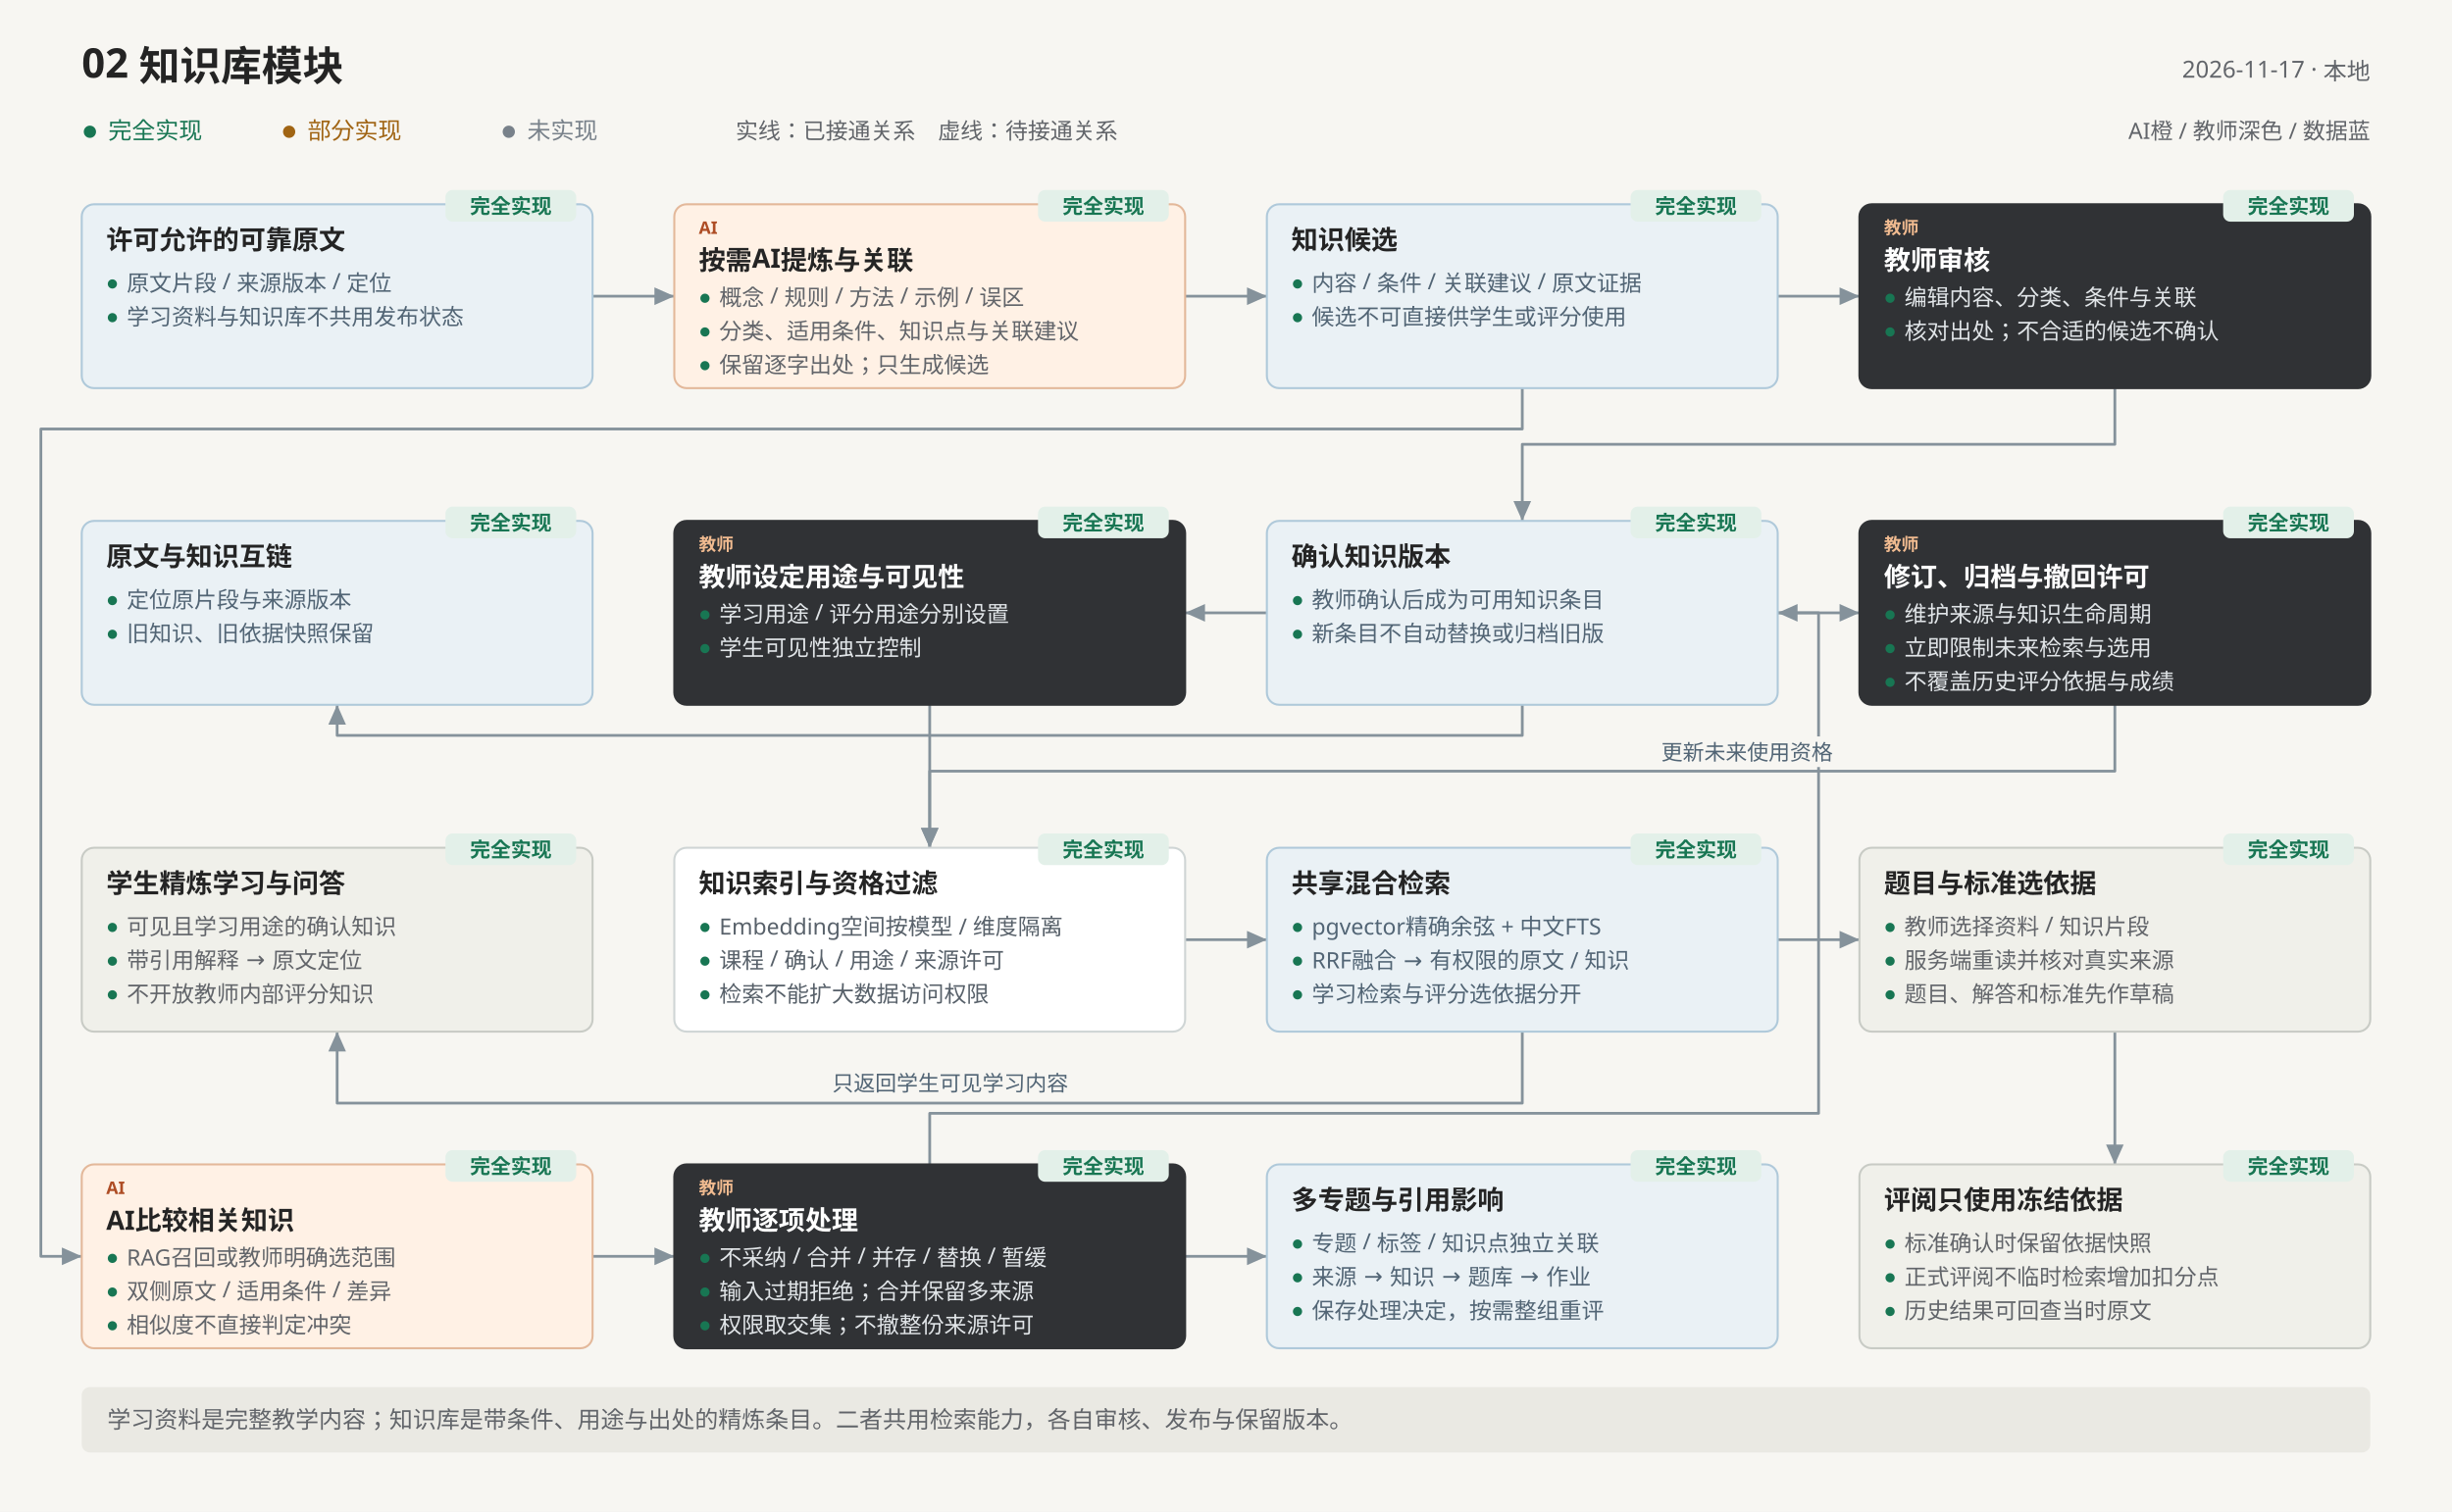
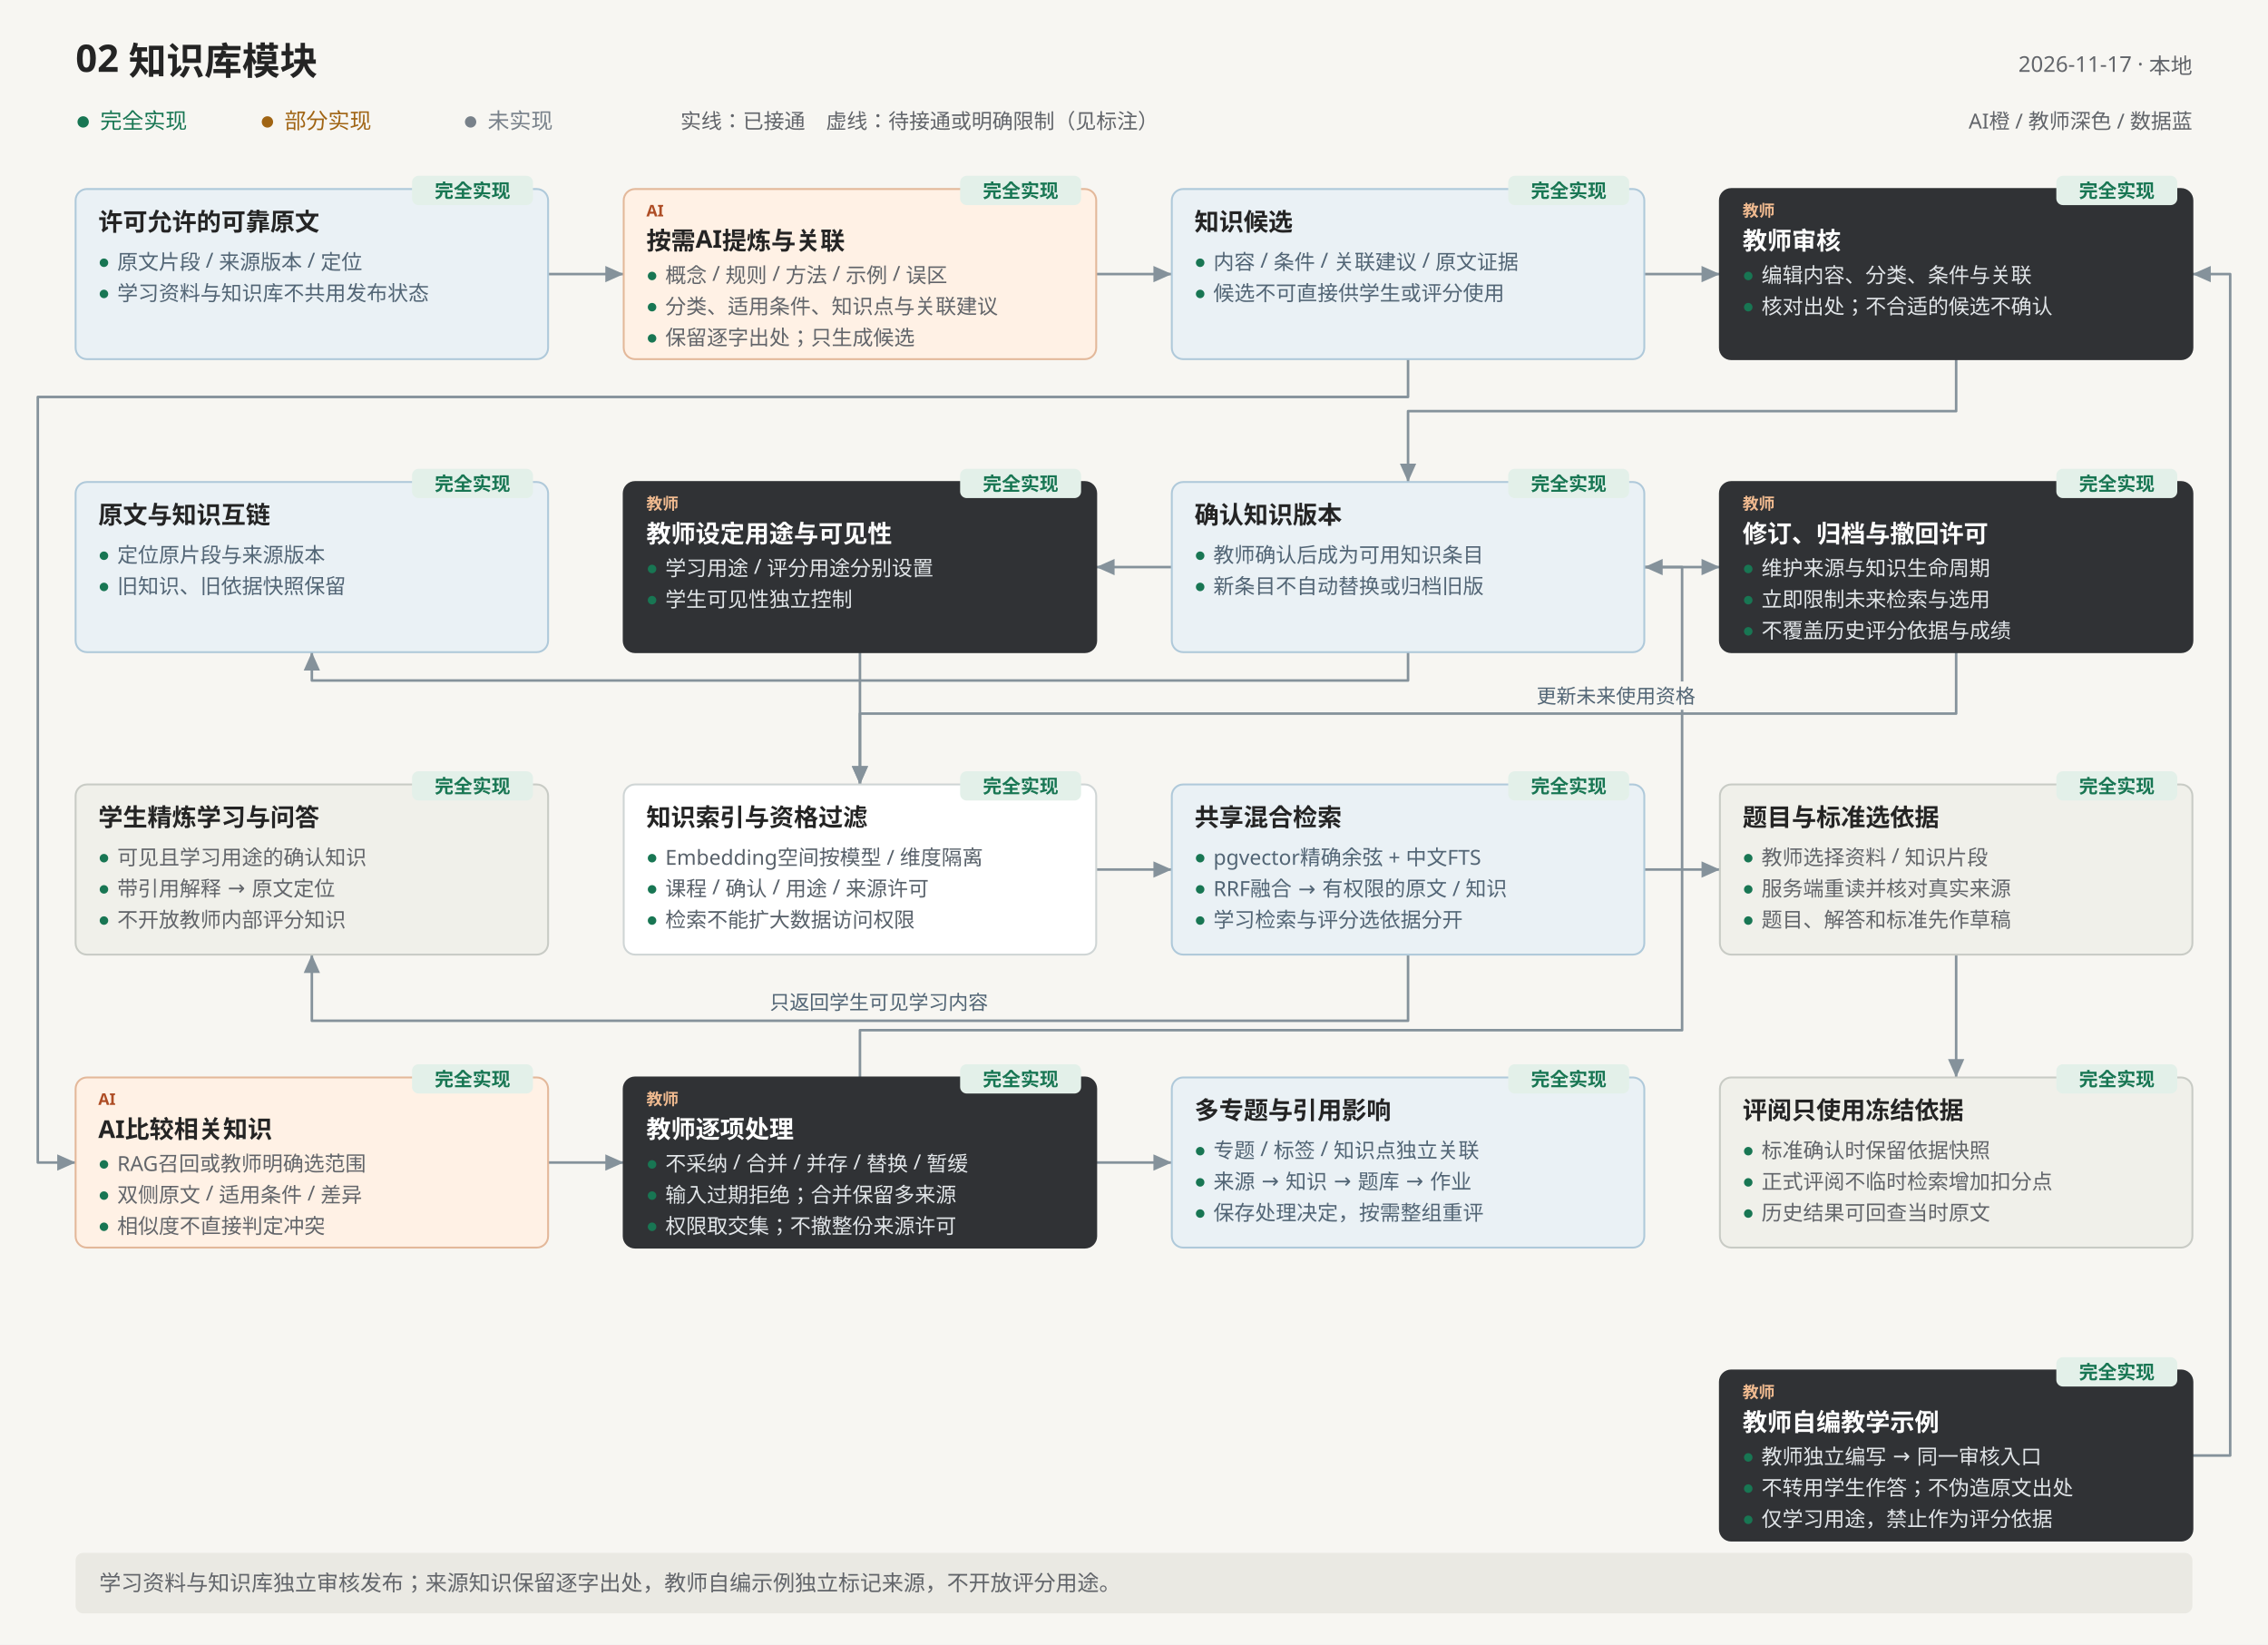
- <svg xmlns="http://www.w3.org/2000/svg" width="2400" height="1480" viewBox="0 0 2400 1480" role="img" aria-label="02  知识库模块">
+ <svg xmlns="http://www.w3.org/2000/svg" width="2400" height="1740" viewBox="0 0 2400 1740" role="img" aria-label="02  知识库模块">
  <defs>
    <marker id="02-done" viewBox="0 0 10 10" refX="9" refY="5" markerWidth="8" markerHeight="8" orient="auto-start-reverse">
      <path d="M 0 1 L 9 5 L 0 9 Z" fill="#85929B" />
    </marker>
    <marker id="02-planned" viewBox="0 0 10 10" refX="9" refY="5" markerWidth="8" markerHeight="8" orient="auto-start-reverse">
      <path d="M 0 1 L 9 5 L 0 9 Z" fill="#78818A" />
    </marker>
  </defs>
  <g font-family="Microsoft YaHei, sans-serif">
-     <rect x="0" y="0" width="2400" height="1480" fill="#F7F6F2" stroke="none" rx="0" />
+     <rect x="0" y="0" width="2400" height="1740" fill="#F7F6F2" stroke="none" rx="0" />
    <text x="80" y="76" font-size="40" fill="#242424" font-weight="600">02  知识库模块</text>
    <text x="2320" y="76" font-size="23" fill="#62656A" text-anchor="end">2026-11-17 · 本地</text>
    <circle cx="88" cy="129" r="6" fill="#187653" />
    <text x="106" y="136" font-size="23" fill="#187653">完全实现</text>
    <circle cx="283" cy="129" r="6" fill="#A06413" />
    <text x="301" y="136" font-size="23" fill="#A06413">部分实现</text>
    <circle cx="498" cy="129" r="6" fill="#78818A" />
    <text x="516" y="136" font-size="23" fill="#78818A">未实现</text>
-     <text x="720" y="136" font-size="22" fill="#62656A">实线：已接通关系　虚线：待接通关系</text>
+     <text x="720" y="136" font-size="22" fill="#62656A">实线：已接通　虚线：待接通或明确限制（见标注）</text>
    <text x="2320" y="136" font-size="22" fill="#62656A" text-anchor="end">AI橙 / 教师深色 / 数据蓝</text>
    <g class="links">
      <g class="edge" data-from="source" data-to="ai" data-status="done">
        <path d="M 580 290 L 660 290" fill="none" stroke="#85929B" stroke-width="2.7" stroke-linejoin="round" marker-end="url(#02-done)" />
      </g>
      <g class="edge" data-from="ai" data-to="candidate" data-status="done">
        <path d="M 1160 290 L 1240 290" fill="none" stroke="#85929B" stroke-width="2.7" stroke-linejoin="round" marker-end="url(#02-done)" />
      </g>
      <g class="edge" data-from="candidate" data-to="review" data-status="done">
        <path d="M 1740 290 L 1820 290" fill="none" stroke="#85929B" stroke-width="2.7" stroke-linejoin="round" marker-end="url(#02-done)" />
      </g>
      <g class="edge" data-from="review" data-to="confirmed" data-status="done">
        <path d="M 2070 380 L 2070 435 L 1490 435 L 1490 510" fill="none" stroke="#85929B" stroke-width="2.7" stroke-linejoin="round" marker-end="url(#02-done)" />
      </g>
      <g class="edge" data-from="confirmed" data-to="policy" data-status="done">
        <path d="M 1240 600 L 1160 600" fill="none" stroke="#85929B" stroke-width="2.7" stroke-linejoin="round" marker-end="url(#02-done)" />
      </g>
      <g class="edge" data-from="policy" data-to="index" data-status="done">
        <path d="M 910 690 L 910 830" fill="none" stroke="#85929B" stroke-width="2.7" stroke-linejoin="round" marker-end="url(#02-done)" />
      </g>
      <g class="edge" data-from="confirmed" data-to="lifecycle" data-status="done">
        <path d="M 1740 600 L 1820 600" fill="none" stroke="#85929B" stroke-width="2.7" stroke-linejoin="round" marker-end="url(#02-done)" />
      </g>
      <g class="edge" data-from="confirmed" data-to="trace" data-status="done">
        <path d="M 1490 690 L 1490 720 L 330 720 L 330 690" fill="none" stroke="#85929B" stroke-width="2.7" stroke-linejoin="round" marker-end="url(#02-done)" />
      </g>
      <g class="edge" data-from="index" data-to="rag" data-status="done">
        <path d="M 1160 920 L 1240 920" fill="none" stroke="#85929B" stroke-width="2.7" stroke-linejoin="round" marker-end="url(#02-done)" />
      </g>
      <g class="edge" data-from="rag" data-to="question" data-status="done">
        <path d="M 1740 920 L 1820 920" fill="none" stroke="#85929B" stroke-width="2.7" stroke-linejoin="round" marker-end="url(#02-done)" />
      </g>
      <g class="edge" data-from="question" data-to="frozen" data-status="done">
        <path d="M 2070 1010 L 2070 1140" fill="none" stroke="#85929B" stroke-width="2.7" stroke-linejoin="round" marker-end="url(#02-done)" />
      </g>
      <g class="edge" data-from="lifecycle" data-to="index" data-status="done">
        <path d="M 2070 690 L 2070 755 L 910 755 L 910 830" fill="none" stroke="#85929B" stroke-width="2.7" stroke-linejoin="round" marker-end="url(#02-done)" />
      </g>
      <g class="edge" data-from="candidate" data-to="compare" data-status="done">
        <path d="M 1490 380 L 1490 420 L 40 420 L 40 1230 L 80 1230" fill="none" stroke="#85929B" stroke-width="2.7" stroke-linejoin="round" marker-end="url(#02-done)" />
      </g>
      <g class="edge" data-from="compare" data-to="decision" data-status="done">
        <path d="M 580 1230 L 660 1230" fill="none" stroke="#85929B" stroke-width="2.7" stroke-linejoin="round" marker-end="url(#02-done)" />
      </g>
      <g class="edge" data-from="decision" data-to="confirmed" data-status="done">
        <path d="M 910 1140 L 910 1090 L 1780 1090 L 1780 600 L 1740 600" fill="none" stroke="#85929B" stroke-width="2.7" stroke-linejoin="round" marker-end="url(#02-done)" />
      </g>
      <g class="edge" data-from="decision" data-to="topics" data-status="done">
        <path d="M 1160 1230 L 1240 1230" fill="none" stroke="#85929B" stroke-width="2.7" stroke-linejoin="round" marker-end="url(#02-done)" />
      </g>
      <g class="edge" data-from="rag" data-to="student" data-status="done">
        <path d="M 1490 1010 L 1490 1080 L 330 1080 L 330 1010" fill="none" stroke="#85929B" stroke-width="2.7" stroke-linejoin="round" marker-end="url(#02-done)" />
+       </g>
+       <g class="edge" data-from="teacher-example" data-to="review" data-status="done">
+         <path d="M 2320 1540 L 2360 1540 L 2360 290 L 2320 290" fill="none" stroke="#85929B" stroke-width="2.7" stroke-linejoin="round" marker-end="url(#02-done)" />
      </g>
    </g>
    <g class="nodes">
      <g class="node" data-node="source" role="button" tabindex="0" aria-label="许可允许的可靠原文" data-status="done">
        <rect x="80" y="200" width="500" height="180" fill="#EAF1F5" stroke="#AFC9DA" rx="12" stroke-width="2" />
        <rect x="436" y="186" width="128" height="31" fill="#E3F0E9" stroke="none" rx="7" />
        <text x="500" y="209" font-size="20" fill="#187653" text-anchor="middle" font-weight="600">完全实现</text>
        <text x="104" y="244" font-size="26" fill="#242424" font-weight="600">许可允许的可靠原文</text>
        <circle cx="110" cy="278" r="4.5" fill="#187653" data-item-status="done" />
        <text x="124" y="285" font-size="22" fill="#526575">原文片段 / 来源版本 / 定位</text>
        <circle cx="110" cy="311" r="4.5" fill="#187653" data-item-status="done" />
        <text x="124" y="318" font-size="22" fill="#526575">学习资料与知识库不共用发布状态</text>
      </g>
      <g class="node" data-node="ai" role="button" tabindex="0" aria-label="按需AI提炼与关联" data-status="done">
        <rect x="660" y="200" width="500" height="180" fill="#FFF1E5" stroke="#E3B89A" rx="12" stroke-width="2" />
        <rect x="1016" y="186" width="128" height="31" fill="#E3F0E9" stroke="none" rx="7" />
        <text x="1080" y="209" font-size="20" fill="#187653" text-anchor="middle" font-weight="600">完全实现</text>
        <text x="684" y="229" font-size="17" fill="#AE4D25" font-weight="600">AI</text>
        <text x="684" y="264" font-size="26" fill="#242424" font-weight="600">按需AI提炼与关联</text>
        <circle cx="690" cy="292" r="4.5" fill="#187653" data-item-status="done" />
        <text x="704" y="299" font-size="22" fill="#62656A">概念 / 规则 / 方法 / 示例 / 误区</text>
        <circle cx="690" cy="325" r="4.5" fill="#187653" data-item-status="done" />
        <text x="704" y="332" font-size="22" fill="#62656A">分类、适用条件、知识点与关联建议</text>
        <circle cx="690" cy="358" r="4.5" fill="#187653" data-item-status="done" />
        <text x="704" y="365" font-size="22" fill="#62656A">保留逐字出处；只生成候选</text>
      </g>
      <g class="node" data-node="candidate" role="button" tabindex="0" aria-label="知识候选" data-status="done">
        <rect x="1240" y="200" width="500" height="180" fill="#EAF1F5" stroke="#AFC9DA" rx="12" stroke-width="2" />
        <rect x="1596" y="186" width="128" height="31" fill="#E3F0E9" stroke="none" rx="7" />
        <text x="1660" y="209" font-size="20" fill="#187653" text-anchor="middle" font-weight="600">完全实现</text>
        <text x="1264" y="244" font-size="26" fill="#242424" font-weight="600">知识候选</text>
        <circle cx="1270" cy="278" r="4.5" fill="#187653" data-item-status="done" />
        <text x="1284" y="285" font-size="22" fill="#526575">内容 / 条件 / 关联建议 / 原文证据</text>
        <circle cx="1270" cy="311" r="4.5" fill="#187653" data-item-status="done" />
        <text x="1284" y="318" font-size="22" fill="#526575">候选不可直接供学生或评分使用</text>
      </g>
      <g class="node" data-node="review" role="button" tabindex="0" aria-label="教师审核" data-status="done">
        <rect x="1820" y="200" width="500" height="180" fill="#303235" stroke="#303235" rx="12" stroke-width="2" />
        <rect x="2176" y="186" width="128" height="31" fill="#E3F0E9" stroke="none" rx="7" />
        <text x="2240" y="209" font-size="20" fill="#187653" text-anchor="middle" font-weight="600">完全实现</text>
        <text x="1844" y="229" font-size="17" fill="#F1BB90" font-weight="600">教师</text>
        <text x="1844" y="264" font-size="26" fill="#FFFFFF" font-weight="600">教师审核</text>
        <circle cx="1850" cy="292" r="4.5" fill="#187653" data-item-status="done" />
        <text x="1864" y="299" font-size="22" fill="#E1E5E8">编辑内容、分类、条件与关联</text>
        <circle cx="1850" cy="325" r="4.5" fill="#187653" data-item-status="done" />
        <text x="1864" y="332" font-size="22" fill="#E1E5E8">核对出处；不合适的候选不确认</text>
      </g>
      <g class="node" data-node="trace" role="button" tabindex="0" aria-label="原文与知识互链" data-status="done">
        <rect x="80" y="510" width="500" height="180" fill="#EAF1F5" stroke="#AFC9DA" rx="12" stroke-width="2" />
        <rect x="436" y="496" width="128" height="31" fill="#E3F0E9" stroke="none" rx="7" />
        <text x="500" y="519" font-size="20" fill="#187653" text-anchor="middle" font-weight="600">完全实现</text>
        <text x="104" y="554" font-size="26" fill="#242424" font-weight="600">原文与知识互链</text>
        <circle cx="110" cy="588" r="4.5" fill="#187653" data-item-status="done" />
        <text x="124" y="595" font-size="22" fill="#526575">定位原片段与来源版本</text>
        <circle cx="110" cy="621" r="4.5" fill="#187653" data-item-status="done" />
        <text x="124" y="628" font-size="22" fill="#526575">旧知识、旧依据快照保留</text>
      </g>
      <g class="node" data-node="policy" role="button" tabindex="0" aria-label="教师设定用途与可见性" data-status="done">
        <rect x="660" y="510" width="500" height="180" fill="#303235" stroke="#303235" rx="12" stroke-width="2" />
        <rect x="1016" y="496" width="128" height="31" fill="#E3F0E9" stroke="none" rx="7" />
        <text x="1080" y="519" font-size="20" fill="#187653" text-anchor="middle" font-weight="600">完全实现</text>
        <text x="684" y="539" font-size="17" fill="#F1BB90" font-weight="600">教师</text>
        <text x="684" y="574" font-size="26" fill="#FFFFFF" font-weight="600">教师设定用途与可见性</text>
        <circle cx="690" cy="602" r="4.5" fill="#187653" data-item-status="done" />
        <text x="704" y="609" font-size="22" fill="#E1E5E8">学习用途 / 评分用途分别设置</text>
        <circle cx="690" cy="635" r="4.5" fill="#187653" data-item-status="done" />
        <text x="704" y="642" font-size="22" fill="#E1E5E8">学生可见性独立控制</text>
      </g>
      <g class="node" data-node="confirmed" role="button" tabindex="0" aria-label="确认知识版本" data-status="done">
        <rect x="1240" y="510" width="500" height="180" fill="#EAF1F5" stroke="#AFC9DA" rx="12" stroke-width="2" />
        <rect x="1596" y="496" width="128" height="31" fill="#E3F0E9" stroke="none" rx="7" />
        <text x="1660" y="519" font-size="20" fill="#187653" text-anchor="middle" font-weight="600">完全实现</text>
        <text x="1264" y="554" font-size="26" fill="#242424" font-weight="600">确认知识版本</text>
        <circle cx="1270" cy="588" r="4.5" fill="#187653" data-item-status="done" />
        <text x="1284" y="595" font-size="22" fill="#526575">教师确认后成为可用知识条目</text>
        <circle cx="1270" cy="621" r="4.5" fill="#187653" data-item-status="done" />
        <text x="1284" y="628" font-size="22" fill="#526575">新条目不自动替换或归档旧版</text>
      </g>
      <g class="node" data-node="lifecycle" role="button" tabindex="0" aria-label="修订、归档与撤回许可" data-status="done">
        <rect x="1820" y="510" width="500" height="180" fill="#303235" stroke="#303235" rx="12" stroke-width="2" />
        <rect x="2176" y="496" width="128" height="31" fill="#E3F0E9" stroke="none" rx="7" />
        <text x="2240" y="519" font-size="20" fill="#187653" text-anchor="middle" font-weight="600">完全实现</text>
        <text x="1844" y="539" font-size="17" fill="#F1BB90" font-weight="600">教师</text>
        <text x="1844" y="574" font-size="26" fill="#FFFFFF" font-weight="600">修订、归档与撤回许可</text>
        <circle cx="1850" cy="602" r="4.5" fill="#187653" data-item-status="done" />
        <text x="1864" y="609" font-size="22" fill="#E1E5E8">维护来源与知识生命周期</text>
        <circle cx="1850" cy="635" r="4.5" fill="#187653" data-item-status="done" />
        <text x="1864" y="642" font-size="22" fill="#E1E5E8">立即限制未来检索与选用</text>
        <circle cx="1850" cy="668" r="4.5" fill="#187653" data-item-status="done" />
        <text x="1864" y="675" font-size="22" fill="#E1E5E8">不覆盖历史评分依据与成绩</text>
      </g>
      <g class="node" data-node="student" role="button" tabindex="0" aria-label="学生精炼学习与问答" data-status="done">
        <rect x="80" y="830" width="500" height="180" fill="#F0F0EA" stroke="#C8CBC5" rx="12" stroke-width="2" />
        <rect x="436" y="816" width="128" height="31" fill="#E3F0E9" stroke="none" rx="7" />
        <text x="500" y="839" font-size="20" fill="#187653" text-anchor="middle" font-weight="600">完全实现</text>
        <text x="104" y="874" font-size="26" fill="#242424" font-weight="600">学生精炼学习与问答</text>
        <circle cx="110" cy="908" r="4.5" fill="#187653" data-item-status="done" />
        <text x="124" y="915" font-size="22" fill="#62656A">可见且学习用途的确认知识</text>
        <circle cx="110" cy="941" r="4.5" fill="#187653" data-item-status="done" />
        <text x="124" y="948" font-size="22" fill="#62656A">带引用解释 → 原文定位</text>
        <circle cx="110" cy="974" r="4.5" fill="#187653" data-item-status="done" />
        <text x="124" y="981" font-size="22" fill="#62656A">不开放教师内部评分知识</text>
      </g>
      <g class="node" data-node="index" role="button" tabindex="0" aria-label="知识索引与资格过滤" data-status="done">
        <rect x="660" y="830" width="500" height="180" fill="#FFFFFF" stroke="#CFD5D5" rx="12" stroke-width="2" />
        <rect x="1016" y="816" width="128" height="31" fill="#E3F0E9" stroke="none" rx="7" />
        <text x="1080" y="839" font-size="20" fill="#187653" text-anchor="middle" font-weight="600">完全实现</text>
        <text x="684" y="874" font-size="26" fill="#242424" font-weight="600">知识索引与资格过滤</text>
        <circle cx="690" cy="908" r="4.5" fill="#187653" data-item-status="done" />
        <text x="704" y="915" font-size="22" fill="#58616A">Embedding空间按模型 / 维度隔离</text>
        <circle cx="690" cy="941" r="4.5" fill="#187653" data-item-status="done" />
        <text x="704" y="948" font-size="22" fill="#58616A">课程 / 确认 / 用途 / 来源许可</text>
        <circle cx="690" cy="974" r="4.5" fill="#187653" data-item-status="done" />
        <text x="704" y="981" font-size="22" fill="#58616A">检索不能扩大数据访问权限</text>
      </g>
      <g class="node" data-node="rag" role="button" tabindex="0" aria-label="共享混合检索" data-status="done">
        <rect x="1240" y="830" width="500" height="180" fill="#EAF1F5" stroke="#AFC9DA" rx="12" stroke-width="2" />
        <rect x="1596" y="816" width="128" height="31" fill="#E3F0E9" stroke="none" rx="7" />
        <text x="1660" y="839" font-size="20" fill="#187653" text-anchor="middle" font-weight="600">完全实现</text>
        <text x="1264" y="874" font-size="26" fill="#242424" font-weight="600">共享混合检索</text>
        <circle cx="1270" cy="908" r="4.5" fill="#187653" data-item-status="done" />
        <text x="1284" y="915" font-size="22" fill="#526575">pgvector精确余弦 + 中文FTS</text>
        <circle cx="1270" cy="941" r="4.5" fill="#187653" data-item-status="done" />
        <text x="1284" y="948" font-size="22" fill="#526575">RRF融合 → 有权限的原文 / 知识</text>
        <circle cx="1270" cy="974" r="4.5" fill="#187653" data-item-status="done" />
        <text x="1284" y="981" font-size="22" fill="#526575">学习检索与评分选依据分开</text>
      </g>
      <g class="node" data-node="question" role="button" tabindex="0" aria-label="题目与标准选依据" data-status="done">
        <rect x="1820" y="830" width="500" height="180" fill="#F0F0EA" stroke="#C8CBC5" rx="12" stroke-width="2" />
        <rect x="2176" y="816" width="128" height="31" fill="#E3F0E9" stroke="none" rx="7" />
        <text x="2240" y="839" font-size="20" fill="#187653" text-anchor="middle" font-weight="600">完全实现</text>
        <text x="1844" y="874" font-size="26" fill="#242424" font-weight="600">题目与标准选依据</text>
        <circle cx="1850" cy="908" r="4.5" fill="#187653" data-item-status="done" />
        <text x="1864" y="915" font-size="22" fill="#62656A">教师选择资料 / 知识片段</text>
        <circle cx="1850" cy="941" r="4.5" fill="#187653" data-item-status="done" />
        <text x="1864" y="948" font-size="22" fill="#62656A">服务端重读并核对真实来源</text>
        <circle cx="1850" cy="974" r="4.5" fill="#187653" data-item-status="done" />
        <text x="1864" y="981" font-size="22" fill="#62656A">题目、解答和标准先作草稿</text>
      </g>
      <g class="node" data-node="compare" role="button" tabindex="0" aria-label="AI比较相关知识" data-status="done">
        <rect x="80" y="1140" width="500" height="180" fill="#FFF1E5" stroke="#E3B89A" rx="12" stroke-width="2" />
        <rect x="436" y="1126" width="128" height="31" fill="#E3F0E9" stroke="none" rx="7" />
        <text x="500" y="1149" font-size="20" fill="#187653" text-anchor="middle" font-weight="600">完全实现</text>
        <text x="104" y="1169" font-size="17" fill="#AE4D25" font-weight="600">AI</text>
        <text x="104" y="1204" font-size="26" fill="#242424" font-weight="600">AI比较相关知识</text>
        <circle cx="110" cy="1232" r="4.5" fill="#187653" data-item-status="done" />
        <text x="124" y="1239" font-size="22" fill="#62656A">RAG召回或教师明确选范围</text>
        <circle cx="110" cy="1265" r="4.5" fill="#187653" data-item-status="done" />
        <text x="124" y="1272" font-size="22" fill="#62656A">双侧原文 / 适用条件 / 差异</text>
        <circle cx="110" cy="1298" r="4.5" fill="#187653" data-item-status="done" />
        <text x="124" y="1305" font-size="22" fill="#62656A">相似度不直接判定冲突</text>
      </g>
      <g class="node" data-node="decision" role="button" tabindex="0" aria-label="教师逐项处理" data-status="done">
        <rect x="660" y="1140" width="500" height="180" fill="#303235" stroke="#303235" rx="12" stroke-width="2" />
        <rect x="1016" y="1126" width="128" height="31" fill="#E3F0E9" stroke="none" rx="7" />
        <text x="1080" y="1149" font-size="20" fill="#187653" text-anchor="middle" font-weight="600">完全实现</text>
        <text x="684" y="1169" font-size="17" fill="#F1BB90" font-weight="600">教师</text>
        <text x="684" y="1204" font-size="26" fill="#FFFFFF" font-weight="600">教师逐项处理</text>
        <circle cx="690" cy="1232" r="4.5" fill="#187653" data-item-status="done" />
        <text x="704" y="1239" font-size="22" fill="#E1E5E8">不采纳 / 合并 / 并存 / 替换 / 暂缓</text>
        <circle cx="690" cy="1265" r="4.5" fill="#187653" data-item-status="done" />
        <text x="704" y="1272" font-size="22" fill="#E1E5E8">输入过期拒绝；合并保留多来源</text>
        <circle cx="690" cy="1298" r="4.5" fill="#187653" data-item-status="done" />
        <text x="704" y="1305" font-size="22" fill="#E1E5E8">权限取交集；不撤整份来源许可</text>
      </g>
      <g class="node" data-node="topics" role="button" tabindex="0" aria-label="多专题与引用影响" data-status="done">
        <rect x="1240" y="1140" width="500" height="180" fill="#EAF1F5" stroke="#AFC9DA" rx="12" stroke-width="2" />
        <rect x="1596" y="1126" width="128" height="31" fill="#E3F0E9" stroke="none" rx="7" />
        <text x="1660" y="1149" font-size="20" fill="#187653" text-anchor="middle" font-weight="600">完全实现</text>
        <text x="1264" y="1184" font-size="26" fill="#242424" font-weight="600">多专题与引用影响</text>
        <circle cx="1270" cy="1218" r="4.5" fill="#187653" data-item-status="done" />
        <text x="1284" y="1225" font-size="22" fill="#526575">专题 / 标签 / 知识点独立关联</text>
        <circle cx="1270" cy="1251" r="4.5" fill="#187653" data-item-status="done" />
        <text x="1284" y="1258" font-size="22" fill="#526575">来源 → 知识 → 题库 → 作业</text>
        <circle cx="1270" cy="1284" r="4.5" fill="#187653" data-item-status="done" />
        <text x="1284" y="1291" font-size="22" fill="#526575">保存处理决定，按需整组重评</text>
      </g>
      <g class="node" data-node="frozen" role="button" tabindex="0" aria-label="评阅只使用冻结依据" data-status="done">
        <rect x="1820" y="1140" width="500" height="180" fill="#F0F0EA" stroke="#C8CBC5" rx="12" stroke-width="2" />
        <rect x="2176" y="1126" width="128" height="31" fill="#E3F0E9" stroke="none" rx="7" />
        <text x="2240" y="1149" font-size="20" fill="#187653" text-anchor="middle" font-weight="600">完全实现</text>
        <text x="1844" y="1184" font-size="26" fill="#242424" font-weight="600">评阅只使用冻结依据</text>
        <circle cx="1850" cy="1218" r="4.5" fill="#187653" data-item-status="done" />
        <text x="1864" y="1225" font-size="22" fill="#62656A">标准确认时保留依据快照</text>
        <circle cx="1850" cy="1251" r="4.5" fill="#187653" data-item-status="done" />
        <text x="1864" y="1258" font-size="22" fill="#62656A">正式评阅不临时检索增加扣分点</text>
        <circle cx="1850" cy="1284" r="4.5" fill="#187653" data-item-status="done" />
        <text x="1864" y="1291" font-size="22" fill="#62656A">历史结果可回查当时原文</text>
      </g>
+       <g class="node" data-node="teacher-example" role="button" tabindex="0" aria-label="教师自编教学示例" data-status="done">
+         <rect x="1820" y="1450" width="500" height="180" fill="#303235" stroke="#303235" rx="12" stroke-width="2" />
+         <rect x="2176" y="1436" width="128" height="31" fill="#E3F0E9" stroke="none" rx="7" />
+         <text x="2240" y="1459" font-size="20" fill="#187653" text-anchor="middle" font-weight="600">完全实现</text>
+         <text x="1844" y="1479" font-size="17" fill="#F1BB90" font-weight="600">教师</text>
+         <text x="1844" y="1514" font-size="26" fill="#FFFFFF" font-weight="600">教师自编教学示例</text>
+         <circle cx="1850" cy="1542" r="4.5" fill="#187653" data-item-status="done" />
+         <text x="1864" y="1549" font-size="22" fill="#E1E5E8">教师独立编写 → 同一审核入口</text>
+         <circle cx="1850" cy="1575" r="4.5" fill="#187653" data-item-status="done" />
+         <text x="1864" y="1582" font-size="22" fill="#E1E5E8">不转用学生作答；不伪造原文出处</text>
+         <circle cx="1850" cy="1608" r="4.5" fill="#187653" data-item-status="done" />
+         <text x="1864" y="1615" font-size="22" fill="#E1E5E8">仅学习用途，禁止作为评分依据</text>
+       </g>
    </g>
    <g class="labels">
      <g class="edge-label" data-from="lifecycle" data-to="index" data-status="done">
        <rect x="1618.0" y="721" width="184.0" height="30" fill="#F7F6F2" stroke="none" rx="4" />
        <text x="1710" y="744" font-size="21" fill="#526575" text-anchor="middle">更新未来使用资格</text>
      </g>
      <g class="edge-label" data-from="rag" data-to="student" data-status="done">
        <rect x="806.5" y="1045" width="247.0" height="30" fill="#F7F6F2" stroke="none" rx="4" />
        <text x="930" y="1068" font-size="21" fill="#526575" text-anchor="middle">只返回学生可见学习内容</text>
      </g>
    </g>
-     <rect x="80" y="1358" width="2240" height="64" fill="#EAE9E3" stroke="none" rx="8" />
-     <text x="105" y="1398" font-size="23" fill="#62656A">学习资料是完整教学内容；知识库是带条件、用途与出处的精炼条目。二者共用检索能力，各自审核、发布与保留版本。</text>
+     <rect x="80" y="1643" width="2240" height="64" fill="#EAE9E3" stroke="none" rx="8" />
+     <text x="105" y="1683" font-size="23" fill="#62656A">学习资料与知识库独立审核发布；来源知识保留逐字出处，教师自编示例独立标记来源，不开放评分用途。</text>
  </g>
</svg>
